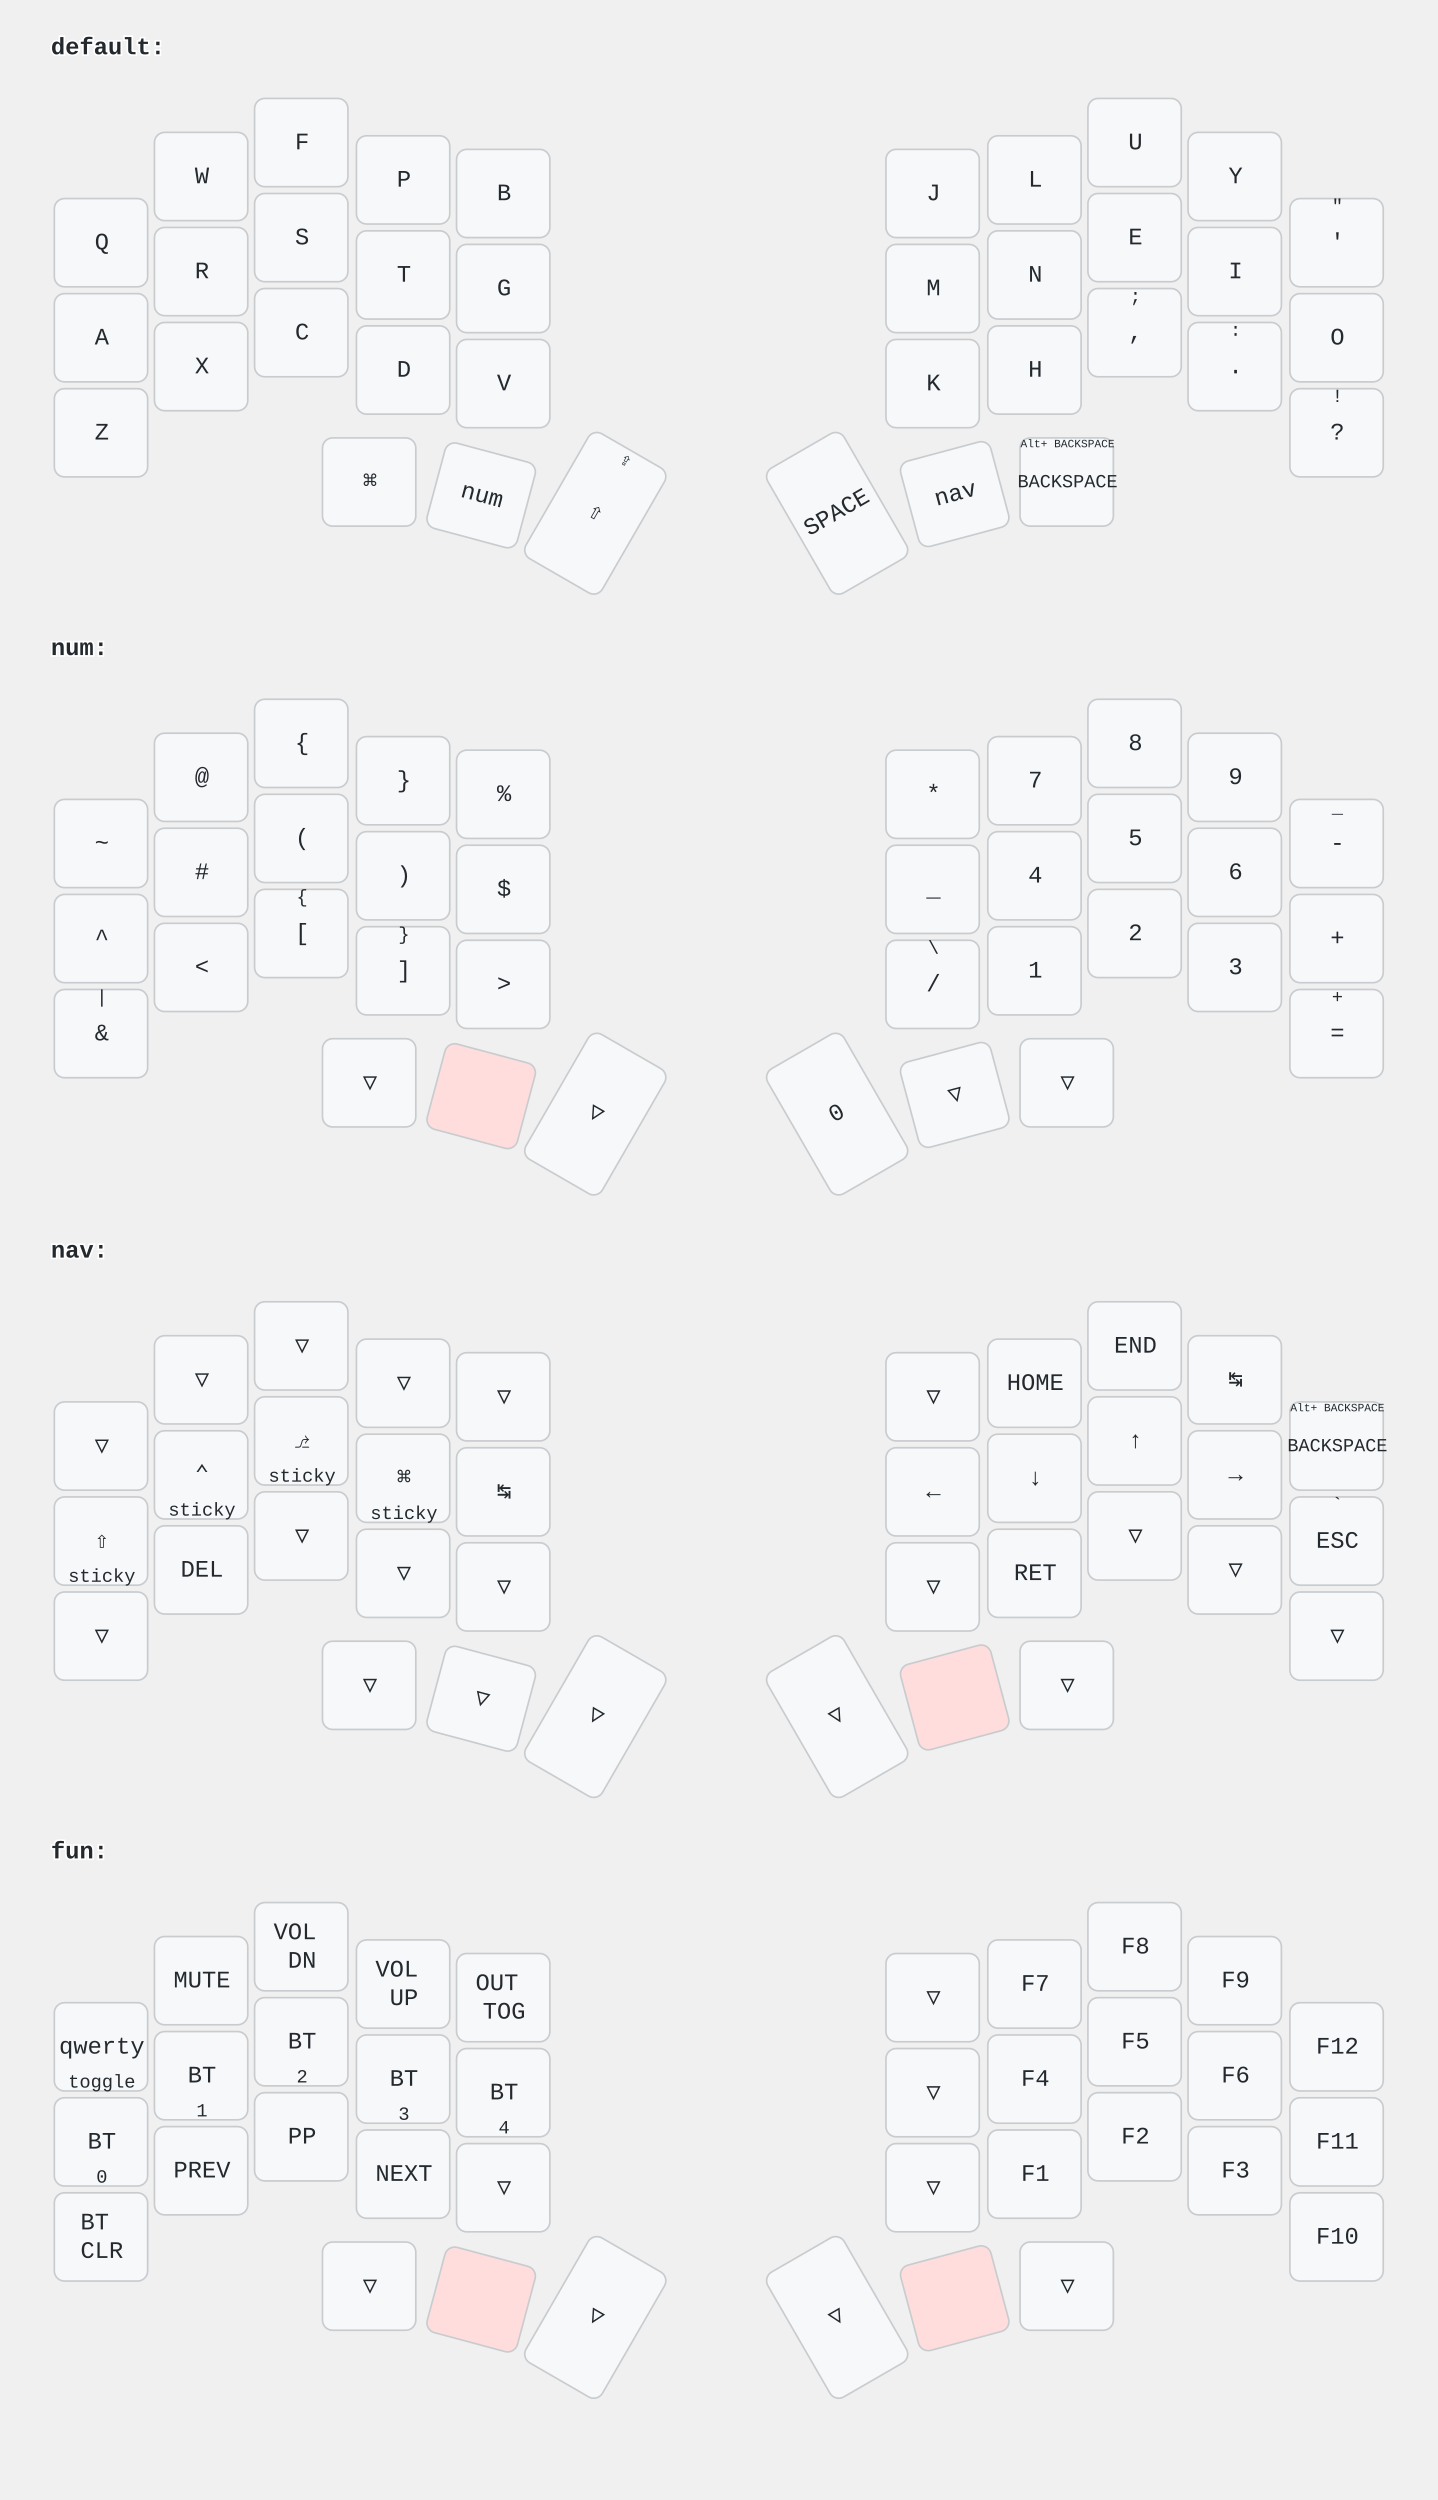
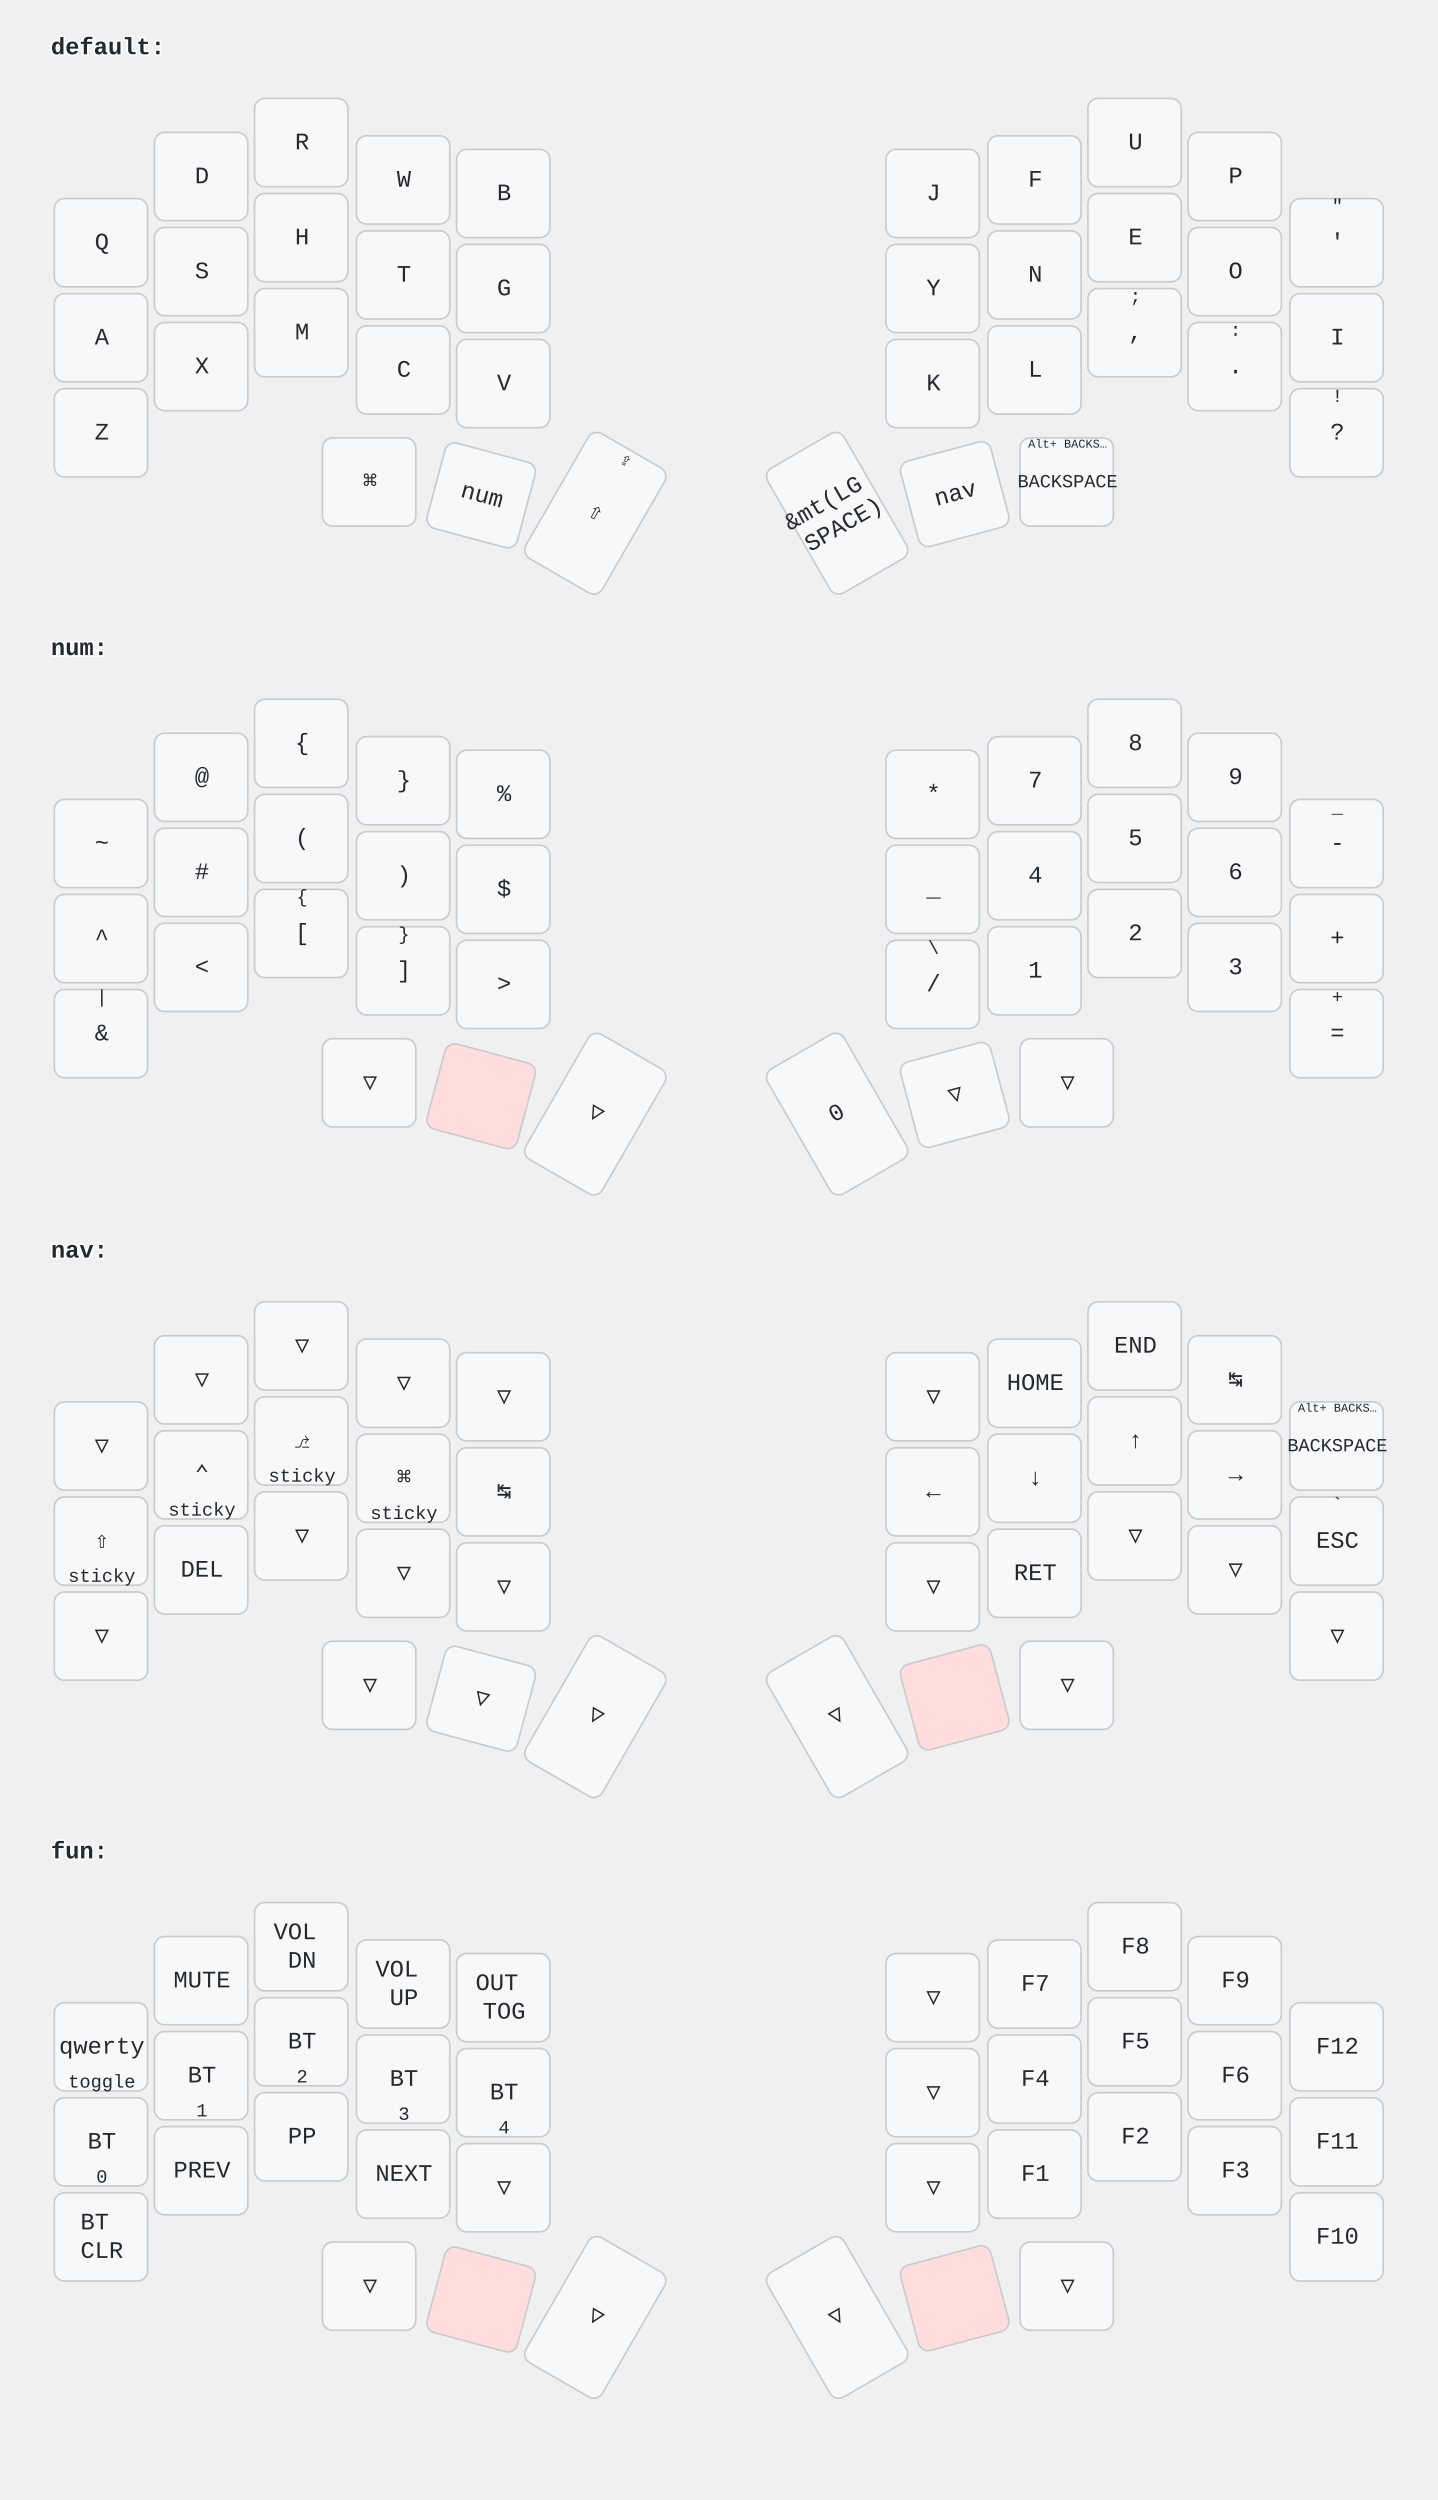
<svg xmlns="http://www.w3.org/2000/svg" width="847" height="1473" viewBox="0 0 847 1473" class="keymap">
  <style>/* font and background color specifications */
svg {
    font-family: SFMono-Regular,Consolas,Liberation Mono,Menlo,monospace;
    font-size: 14px;
    font-kerning: normal;
    text-rendering: optimizeLegibility;
    fill: #24292e;
}

/* default key styling */
rect {
    fill: #f6f8fa;
    stroke: #c9cccf;
    stroke-width: 1;
}

/* color accent for combo boxes */
rect.combo {
    fill: #cdf;
}

/* color accent for held keys */
rect.held, rect.combo.held {
    fill: #fdd;
}

/* color accent for ghost (optional) keys */
rect.ghost, rect.combo.ghost {
    fill: #ddd;
}

text {
    text-anchor: middle;
    dominant-baseline: middle;
}

/* styling for layer labels */
text.label {
    font-weight: bold;
    text-anchor: start;
    stroke: white;
    stroke-width: 2;
    paint-order: stroke;
}

/* styling for combo tap, and key hold/shifted label text */
text.combo, text.hold, text.shifted {
    font-size: 11px;
}

text.hold {
    text-anchor: middle;
    dominant-baseline: auto;
}

text.shifted {
    text-anchor: middle;
    dominant-baseline: hanging;
}

/* styling for hold/shifted label text in combo box */
text.combo.hold, text.combo.shifted {
    font-size: 8px;
}

/* styling for combo dendrons */
path {
    stroke-width: 1;
    stroke: gray;
    fill: none;
}
</style>
  <g transform="translate(30, 0)" class="layer-default">
-     <text x="0" y="28" class="label">default:</text>
+     <text x="0" y="28" class="label" id="default">default:</text>
    <g transform="translate(0, 56)">
      <g transform="translate(30, 87)" class="key keypos-0">
        <rect rx="6" ry="6" x="-28" y="-26" width="55" height="52" class="key" />
        <text x="0" y="0" class="key tap">Q</text>
      </g>
      <g transform="translate(89, 48)" class="key keypos-1">
        <rect rx="6" ry="6" x="-28" y="-26" width="55" height="52" class="key" />
+         <text x="0" y="0" class="key tap">D</text>
+       </g>
+       <g transform="translate(148, 28)" class="key keypos-2">
+         <rect rx="6" ry="6" x="-28" y="-26" width="55" height="52" class="key" />
+         <text x="0" y="0" class="key tap">R</text>
+       </g>
+       <g transform="translate(208, 50)" class="key keypos-3">
+         <rect rx="6" ry="6" x="-28" y="-26" width="55" height="52" class="key" />
        <text x="0" y="0" class="key tap">W</text>
      </g>
-       <g transform="translate(148, 28)" class="key keypos-2">
+       <g transform="translate(267, 58)" class="key keypos-4">
+         <rect rx="6" ry="6" x="-28" y="-26" width="55" height="52" class="key" />
+         <text x="0" y="0" class="key tap">B</text>
+       </g>
+       <g transform="translate(520, 58)" class="key keypos-5">
+         <rect rx="6" ry="6" x="-28" y="-26" width="55" height="52" class="key" />
+         <text x="0" y="0" class="key tap">J</text>
+       </g>
+       <g transform="translate(580, 50)" class="key keypos-6">
        <rect rx="6" ry="6" x="-28" y="-26" width="55" height="52" class="key" />
        <text x="0" y="0" class="key tap">F</text>
      </g>
-       <g transform="translate(208, 50)" class="key keypos-3">
+       <g transform="translate(639, 28)" class="key keypos-7">
+         <rect rx="6" ry="6" x="-28" y="-26" width="55" height="52" class="key" />
+         <text x="0" y="0" class="key tap">U</text>
+       </g>
+       <g transform="translate(698, 48)" class="key keypos-8">
        <rect rx="6" ry="6" x="-28" y="-26" width="55" height="52" class="key" />
        <text x="0" y="0" class="key tap">P</text>
-       </g>
-       <g transform="translate(267, 58)" class="key keypos-4">
-         <rect rx="6" ry="6" x="-28" y="-26" width="55" height="52" class="key" />
-         <text x="0" y="0" class="key tap">B</text>
-       </g>
-       <g transform="translate(520, 58)" class="key keypos-5">
-         <rect rx="6" ry="6" x="-28" y="-26" width="55" height="52" class="key" />
-         <text x="0" y="0" class="key tap">J</text>
-       </g>
-       <g transform="translate(580, 50)" class="key keypos-6">
-         <rect rx="6" ry="6" x="-28" y="-26" width="55" height="52" class="key" />
-         <text x="0" y="0" class="key tap">L</text>
-       </g>
-       <g transform="translate(639, 28)" class="key keypos-7">
-         <rect rx="6" ry="6" x="-28" y="-26" width="55" height="52" class="key" />
-         <text x="0" y="0" class="key tap">U</text>
-       </g>
-       <g transform="translate(698, 48)" class="key keypos-8">
-         <rect rx="6" ry="6" x="-28" y="-26" width="55" height="52" class="key" />
-         <text x="0" y="0" class="key tap">Y</text>
      </g>
      <g transform="translate(758, 87)" class="key keypos-9">
        <rect rx="6" ry="6" x="-28" y="-26" width="55" height="52" class="key" />
        <text x="0" y="0" class="key tap">'</text>
        <text x="0" y="-24" class="key shifted">"</text>
      </g>
      <g transform="translate(30, 143)" class="key keypos-10">
        <rect rx="6" ry="6" x="-28" y="-26" width="55" height="52" class="key" />
        <text x="0" y="0" class="key tap">A</text>
      </g>
      <g transform="translate(89, 104)" class="key keypos-11">
        <rect rx="6" ry="6" x="-28" y="-26" width="55" height="52" class="key" />
-         <text x="0" y="0" class="key tap">R</text>
+         <text x="0" y="0" class="key tap">S</text>
      </g>
      <g transform="translate(148, 84)" class="key keypos-12">
        <rect rx="6" ry="6" x="-28" y="-26" width="55" height="52" class="key" />
-         <text x="0" y="0" class="key tap">S</text>
+         <text x="0" y="0" class="key tap">H</text>
      </g>
      <g transform="translate(208, 106)" class="key keypos-13">
        <rect rx="6" ry="6" x="-28" y="-26" width="55" height="52" class="key" />
        <text x="0" y="0" class="key tap">T</text>
      </g>
      <g transform="translate(267, 114)" class="key keypos-14">
        <rect rx="6" ry="6" x="-28" y="-26" width="55" height="52" class="key" />
        <text x="0" y="0" class="key tap">G</text>
      </g>
      <g transform="translate(520, 114)" class="key keypos-15">
        <rect rx="6" ry="6" x="-28" y="-26" width="55" height="52" class="key" />
+         <text x="0" y="0" class="key tap">Y</text>
+       </g>
+       <g transform="translate(580, 106)" class="key keypos-16">
+         <rect rx="6" ry="6" x="-28" y="-26" width="55" height="52" class="key" />
+         <text x="0" y="0" class="key tap">N</text>
+       </g>
+       <g transform="translate(639, 84)" class="key keypos-17">
+         <rect rx="6" ry="6" x="-28" y="-26" width="55" height="52" class="key" />
+         <text x="0" y="0" class="key tap">E</text>
+       </g>
+       <g transform="translate(698, 104)" class="key keypos-18">
+         <rect rx="6" ry="6" x="-28" y="-26" width="55" height="52" class="key" />
+         <text x="0" y="0" class="key tap">O</text>
+       </g>
+       <g transform="translate(758, 143)" class="key keypos-19">
+         <rect rx="6" ry="6" x="-28" y="-26" width="55" height="52" class="key" />
+         <text x="0" y="0" class="key tap">I</text>
+       </g>
+       <g transform="translate(30, 199)" class="key keypos-20">
+         <rect rx="6" ry="6" x="-28" y="-26" width="55" height="52" class="key" />
+         <text x="0" y="0" class="key tap">Z</text>
+       </g>
+       <g transform="translate(89, 160)" class="key keypos-21">
+         <rect rx="6" ry="6" x="-28" y="-26" width="55" height="52" class="key" />
+         <text x="0" y="0" class="key tap">X</text>
+       </g>
+       <g transform="translate(148, 140)" class="key keypos-22">
+         <rect rx="6" ry="6" x="-28" y="-26" width="55" height="52" class="key" />
        <text x="0" y="0" class="key tap">M</text>
      </g>
-       <g transform="translate(580, 106)" class="key keypos-16">
-         <rect rx="6" ry="6" x="-28" y="-26" width="55" height="52" class="key" />
-         <text x="0" y="0" class="key tap">N</text>
-       </g>
-       <g transform="translate(639, 84)" class="key keypos-17">
-         <rect rx="6" ry="6" x="-28" y="-26" width="55" height="52" class="key" />
-         <text x="0" y="0" class="key tap">E</text>
-       </g>
-       <g transform="translate(698, 104)" class="key keypos-18">
-         <rect rx="6" ry="6" x="-28" y="-26" width="55" height="52" class="key" />
-         <text x="0" y="0" class="key tap">I</text>
-       </g>
-       <g transform="translate(758, 143)" class="key keypos-19">
-         <rect rx="6" ry="6" x="-28" y="-26" width="55" height="52" class="key" />
-         <text x="0" y="0" class="key tap">O</text>
-       </g>
-       <g transform="translate(30, 199)" class="key keypos-20">
-         <rect rx="6" ry="6" x="-28" y="-26" width="55" height="52" class="key" />
-         <text x="0" y="0" class="key tap">Z</text>
-       </g>
-       <g transform="translate(89, 160)" class="key keypos-21">
-         <rect rx="6" ry="6" x="-28" y="-26" width="55" height="52" class="key" />
-         <text x="0" y="0" class="key tap">X</text>
-       </g>
-       <g transform="translate(148, 140)" class="key keypos-22">
+       <g transform="translate(208, 162)" class="key keypos-23">
        <rect rx="6" ry="6" x="-28" y="-26" width="55" height="52" class="key" />
        <text x="0" y="0" class="key tap">C</text>
      </g>
-       <g transform="translate(208, 162)" class="key keypos-23">
-         <rect rx="6" ry="6" x="-28" y="-26" width="55" height="52" class="key" />
-         <text x="0" y="0" class="key tap">D</text>
-       </g>
      <g transform="translate(267, 170)" class="key keypos-24">
        <rect rx="6" ry="6" x="-28" y="-26" width="55" height="52" class="key" />
        <text x="0" y="0" class="key tap">V</text>
      </g>
      <g transform="translate(520, 170)" class="key keypos-25">
        <rect rx="6" ry="6" x="-28" y="-26" width="55" height="52" class="key" />
        <text x="0" y="0" class="key tap">K</text>
      </g>
      <g transform="translate(580, 162)" class="key keypos-26">
        <rect rx="6" ry="6" x="-28" y="-26" width="55" height="52" class="key" />
-         <text x="0" y="0" class="key tap">H</text>
+         <text x="0" y="0" class="key tap">L</text>
      </g>
      <g transform="translate(639, 140)" class="key keypos-27">
        <rect rx="6" ry="6" x="-28" y="-26" width="55" height="52" class="key" />
        <text x="0" y="0" class="key tap">,</text>
        <text x="0" y="-24" class="key shifted">;</text>
      </g>
      <g transform="translate(698, 160)" class="key keypos-28">
        <rect rx="6" ry="6" x="-28" y="-26" width="55" height="52" class="key" />
        <text x="0" y="0" class="key tap">.</text>
        <text x="0" y="-24" class="key shifted">:</text>
      </g>
      <g transform="translate(758, 199)" class="key keypos-29">
        <rect rx="6" ry="6" x="-28" y="-26" width="55" height="52" class="key" />
        <text x="0" y="0" class="key tap">?</text>
        <text x="0" y="-24" class="key shifted">!</text>
      </g>
      <g transform="translate(188, 228)" class="key keypos-30">
        <rect rx="6" ry="6" x="-28" y="-26" width="55" height="52" class="key" />
        <text x="0" y="0" class="key tap">⌘</text>
      </g>
      <g transform="translate(254, 236) rotate(15.0)" class="key keypos-31">
        <rect rx="6" ry="6" x="-28" y="-26" width="55" height="52" class="key" />
-         <text x="0" y="0" class="key tap">num</text>
+         <a href="#num">
+           <text x="0" y="0" class="key tap layer-activator">num</text>
+         </a>
      </g>
      <g transform="translate(321, 246) rotate(30.0)" class="key keypos-32">
        <rect rx="6" ry="6" x="-26" y="-42" width="52" height="85" class="key" />
        <text x="0" y="0" class="key tap">⇧</text>
        <text x="0" y="-40" class="key shifted">⇪</text>
      </g>
      <g transform="translate(463, 246) rotate(-30.0)" class="key keypos-33">
        <rect rx="6" ry="6" x="-26" y="-42" width="52" height="85" class="key" />
-         <text x="0" y="0" class="key tap">SPACE</text>
+         <text x="0" y="0" class="key tap">
+           <tspan x="0" dy="-0.6em">&amp;mt(LG</tspan>
+           <tspan x="0" dy="1.2em">SPACE)</tspan>
+         </text>
      </g>
      <g transform="translate(533, 235) rotate(-15.0)" class="key keypos-34">
        <rect rx="6" ry="6" x="-28" y="-26" width="55" height="52" class="key" />
-         <text x="0" y="0" class="key tap">nav</text>
+         <a href="#nav">
+           <text x="0" y="0" class="key tap layer-activator">nav</text>
+         </a>
      </g>
      <g transform="translate(599, 228)" class="key keypos-35">
        <rect rx="6" ry="6" x="-28" y="-26" width="55" height="52" class="key" />
        <text x="0" y="0" class="key tap">
          <tspan style="font-size: 78%">BACKSPACE</tspan>
        </text>
        <text x="0" y="-24" class="key shifted">
-           <tspan style="font-size: 60%">Alt+ BACKSPACE</tspan>
+           <tspan style="font-size: 64%">Alt+ BACKS…</tspan>
        </text>
      </g>
    </g>
  </g>
  <g transform="translate(30, 354)" class="layer-num">
-     <text x="0" y="28" class="label">num:</text>
+     <text x="0" y="28" class="label" id="num">num:</text>
    <g transform="translate(0, 56)">
      <g transform="translate(30, 87)" class="key keypos-0">
        <rect rx="6" ry="6" x="-28" y="-26" width="55" height="52" class="key" />
        <text x="0" y="0" class="key tap">~</text>
      </g>
      <g transform="translate(89, 48)" class="key keypos-1">
        <rect rx="6" ry="6" x="-28" y="-26" width="55" height="52" class="key" />
        <text x="0" y="0" class="key tap">@</text>
      </g>
      <g transform="translate(148, 28)" class="key keypos-2">
        <rect rx="6" ry="6" x="-28" y="-26" width="55" height="52" class="key" />
        <text x="0" y="0" class="key tap">{</text>
      </g>
      <g transform="translate(208, 50)" class="key keypos-3">
        <rect rx="6" ry="6" x="-28" y="-26" width="55" height="52" class="key" />
        <text x="0" y="0" class="key tap">}</text>
      </g>
      <g transform="translate(267, 58)" class="key keypos-4">
        <rect rx="6" ry="6" x="-28" y="-26" width="55" height="52" class="key" />
        <text x="0" y="0" class="key tap">%</text>
      </g>
      <g transform="translate(520, 58)" class="key keypos-5">
        <rect rx="6" ry="6" x="-28" y="-26" width="55" height="52" class="key" />
        <text x="0" y="0" class="key tap">*</text>
      </g>
      <g transform="translate(580, 50)" class="key keypos-6">
        <rect rx="6" ry="6" x="-28" y="-26" width="55" height="52" class="key" />
        <text x="0" y="0" class="key tap">7</text>
      </g>
      <g transform="translate(639, 28)" class="key keypos-7">
        <rect rx="6" ry="6" x="-28" y="-26" width="55" height="52" class="key" />
        <text x="0" y="0" class="key tap">8</text>
      </g>
      <g transform="translate(698, 48)" class="key keypos-8">
        <rect rx="6" ry="6" x="-28" y="-26" width="55" height="52" class="key" />
        <text x="0" y="0" class="key tap">9</text>
      </g>
      <g transform="translate(758, 87)" class="key keypos-9">
        <rect rx="6" ry="6" x="-28" y="-26" width="55" height="52" class="key" />
        <text x="0" y="0" class="key tap">-</text>
        <text x="0" y="-24" class="key shifted">_</text>
      </g>
      <g transform="translate(30, 143)" class="key keypos-10">
        <rect rx="6" ry="6" x="-28" y="-26" width="55" height="52" class="key" />
        <text x="0" y="0" class="key tap">^</text>
      </g>
      <g transform="translate(89, 104)" class="key keypos-11">
        <rect rx="6" ry="6" x="-28" y="-26" width="55" height="52" class="key" />
        <text x="0" y="0" class="key tap">#</text>
      </g>
      <g transform="translate(148, 84)" class="key keypos-12">
        <rect rx="6" ry="6" x="-28" y="-26" width="55" height="52" class="key" />
        <text x="0" y="0" class="key tap">(</text>
      </g>
      <g transform="translate(208, 106)" class="key keypos-13">
        <rect rx="6" ry="6" x="-28" y="-26" width="55" height="52" class="key" />
        <text x="0" y="0" class="key tap">)</text>
      </g>
      <g transform="translate(267, 114)" class="key keypos-14">
        <rect rx="6" ry="6" x="-28" y="-26" width="55" height="52" class="key" />
        <text x="0" y="0" class="key tap">$</text>
      </g>
      <g transform="translate(520, 114)" class="key keypos-15">
        <rect rx="6" ry="6" x="-28" y="-26" width="55" height="52" class="key" />
        <text x="0" y="0" class="key tap">_</text>
      </g>
      <g transform="translate(580, 106)" class="key keypos-16">
        <rect rx="6" ry="6" x="-28" y="-26" width="55" height="52" class="key" />
        <text x="0" y="0" class="key tap">4</text>
      </g>
      <g transform="translate(639, 84)" class="key keypos-17">
        <rect rx="6" ry="6" x="-28" y="-26" width="55" height="52" class="key" />
        <text x="0" y="0" class="key tap">5</text>
      </g>
      <g transform="translate(698, 104)" class="key keypos-18">
        <rect rx="6" ry="6" x="-28" y="-26" width="55" height="52" class="key" />
        <text x="0" y="0" class="key tap">6</text>
      </g>
      <g transform="translate(758, 143)" class="key keypos-19">
        <rect rx="6" ry="6" x="-28" y="-26" width="55" height="52" class="key" />
        <text x="0" y="0" class="key tap">+</text>
      </g>
      <g transform="translate(30, 199)" class="key keypos-20">
        <rect rx="6" ry="6" x="-28" y="-26" width="55" height="52" class="key" />
        <text x="0" y="0" class="key tap">&amp;</text>
        <text x="0" y="-24" class="key shifted">|</text>
      </g>
      <g transform="translate(89, 160)" class="key keypos-21">
        <rect rx="6" ry="6" x="-28" y="-26" width="55" height="52" class="key" />
        <text x="0" y="0" class="key tap">&lt;</text>
      </g>
      <g transform="translate(148, 140)" class="key keypos-22">
        <rect rx="6" ry="6" x="-28" y="-26" width="55" height="52" class="key" />
        <text x="0" y="0" class="key tap">[</text>
        <text x="0" y="-24" class="key shifted">{</text>
      </g>
      <g transform="translate(208, 162)" class="key keypos-23">
        <rect rx="6" ry="6" x="-28" y="-26" width="55" height="52" class="key" />
        <text x="0" y="0" class="key tap">]</text>
        <text x="0" y="-24" class="key shifted">}</text>
      </g>
      <g transform="translate(267, 170)" class="key keypos-24">
        <rect rx="6" ry="6" x="-28" y="-26" width="55" height="52" class="key" />
        <text x="0" y="0" class="key tap">&gt;</text>
      </g>
      <g transform="translate(520, 170)" class="key keypos-25">
        <rect rx="6" ry="6" x="-28" y="-26" width="55" height="52" class="key" />
        <text x="0" y="0" class="key tap">/</text>
        <text x="0" y="-24" class="key shifted">\</text>
      </g>
      <g transform="translate(580, 162)" class="key keypos-26">
        <rect rx="6" ry="6" x="-28" y="-26" width="55" height="52" class="key" />
        <text x="0" y="0" class="key tap">1</text>
      </g>
      <g transform="translate(639, 140)" class="key keypos-27">
        <rect rx="6" ry="6" x="-28" y="-26" width="55" height="52" class="key" />
        <text x="0" y="0" class="key tap">2</text>
      </g>
      <g transform="translate(698, 160)" class="key keypos-28">
        <rect rx="6" ry="6" x="-28" y="-26" width="55" height="52" class="key" />
        <text x="0" y="0" class="key tap">3</text>
      </g>
      <g transform="translate(758, 199)" class="key keypos-29">
        <rect rx="6" ry="6" x="-28" y="-26" width="55" height="52" class="key" />
        <text x="0" y="0" class="key tap">=</text>
        <text x="0" y="-24" class="key shifted">+</text>
      </g>
      <g transform="translate(188, 228)" class="key trans keypos-30">
        <rect rx="6" ry="6" x="-28" y="-26" width="55" height="52" class="key trans" />
        <text x="0" y="0" class="key trans tap">▽</text>
      </g>
      <g transform="translate(254, 236) rotate(15.0)" class="key held keypos-31">
        <rect rx="6" ry="6" x="-28" y="-26" width="55" height="52" class="key held" />
      </g>
      <g transform="translate(321, 246) rotate(30.0)" class="key trans keypos-32">
        <rect rx="6" ry="6" x="-26" y="-42" width="52" height="85" class="key trans" />
        <text x="0" y="0" class="key trans tap">▽</text>
      </g>
      <g transform="translate(463, 246) rotate(-30.0)" class="key keypos-33">
        <rect rx="6" ry="6" x="-26" y="-42" width="52" height="85" class="key" />
        <text x="0" y="0" class="key tap">0</text>
      </g>
      <g transform="translate(533, 235) rotate(-15.0)" class="key trans keypos-34">
        <rect rx="6" ry="6" x="-28" y="-26" width="55" height="52" class="key trans" />
        <text x="0" y="0" class="key trans tap">▽</text>
      </g>
      <g transform="translate(599, 228)" class="key trans keypos-35">
        <rect rx="6" ry="6" x="-28" y="-26" width="55" height="52" class="key trans" />
        <text x="0" y="0" class="key trans tap">▽</text>
      </g>
    </g>
  </g>
  <g transform="translate(30, 709)" class="layer-nav">
-     <text x="0" y="28" class="label">nav:</text>
+     <text x="0" y="28" class="label" id="nav">nav:</text>
    <g transform="translate(0, 56)">
      <g transform="translate(30, 87)" class="key trans keypos-0">
        <rect rx="6" ry="6" x="-28" y="-26" width="55" height="52" class="key trans" />
        <text x="0" y="0" class="key trans tap">▽</text>
      </g>
      <g transform="translate(89, 48)" class="key trans keypos-1">
        <rect rx="6" ry="6" x="-28" y="-26" width="55" height="52" class="key trans" />
        <text x="0" y="0" class="key trans tap">▽</text>
      </g>
      <g transform="translate(148, 28)" class="key trans keypos-2">
        <rect rx="6" ry="6" x="-28" y="-26" width="55" height="52" class="key trans" />
        <text x="0" y="0" class="key trans tap">▽</text>
      </g>
      <g transform="translate(208, 50)" class="key trans keypos-3">
        <rect rx="6" ry="6" x="-28" y="-26" width="55" height="52" class="key trans" />
        <text x="0" y="0" class="key trans tap">▽</text>
      </g>
      <g transform="translate(267, 58)" class="key trans keypos-4">
        <rect rx="6" ry="6" x="-28" y="-26" width="55" height="52" class="key trans" />
        <text x="0" y="0" class="key trans tap">▽</text>
      </g>
      <g transform="translate(520, 58)" class="key trans keypos-5">
        <rect rx="6" ry="6" x="-28" y="-26" width="55" height="52" class="key trans" />
        <text x="0" y="0" class="key trans tap">▽</text>
      </g>
      <g transform="translate(580, 50)" class="key keypos-6">
        <rect rx="6" ry="6" x="-28" y="-26" width="55" height="52" class="key" />
        <text x="0" y="0" class="key tap">HOME</text>
      </g>
      <g transform="translate(639, 28)" class="key keypos-7">
        <rect rx="6" ry="6" x="-28" y="-26" width="55" height="52" class="key" />
        <text x="0" y="0" class="key tap">END</text>
      </g>
      <g transform="translate(698, 48)" class="key keypos-8">
        <rect rx="6" ry="6" x="-28" y="-26" width="55" height="52" class="key" />
        <text x="0" y="0" class="key tap">↹</text>
      </g>
      <g transform="translate(758, 87)" class="key keypos-9">
        <rect rx="6" ry="6" x="-28" y="-26" width="55" height="52" class="key" />
        <text x="0" y="0" class="key tap">
          <tspan style="font-size: 78%">BACKSPACE</tspan>
        </text>
        <text x="0" y="-24" class="key shifted">
-           <tspan style="font-size: 60%">Alt+ BACKSPACE</tspan>
+           <tspan style="font-size: 64%">Alt+ BACKS…</tspan>
        </text>
      </g>
      <g transform="translate(30, 143)" class="key keypos-10">
        <rect rx="6" ry="6" x="-28" y="-26" width="55" height="52" class="key" />
        <text x="0" y="0" class="key tap">⇧</text>
        <text x="0" y="24" class="key hold">sticky</text>
      </g>
      <g transform="translate(89, 104)" class="key keypos-11">
        <rect rx="6" ry="6" x="-28" y="-26" width="55" height="52" class="key" />
        <text x="0" y="0" class="key tap">⌃</text>
        <text x="0" y="24" class="key hold">sticky</text>
      </g>
      <g transform="translate(148, 84)" class="key keypos-12">
        <rect rx="6" ry="6" x="-28" y="-26" width="55" height="52" class="key" />
        <text x="0" y="0" class="key tap">⎇</text>
        <text x="0" y="24" class="key hold">sticky</text>
      </g>
      <g transform="translate(208, 106)" class="key keypos-13">
        <rect rx="6" ry="6" x="-28" y="-26" width="55" height="52" class="key" />
        <text x="0" y="0" class="key tap">⌘</text>
        <text x="0" y="24" class="key hold">sticky</text>
      </g>
      <g transform="translate(267, 114)" class="key keypos-14">
        <rect rx="6" ry="6" x="-28" y="-26" width="55" height="52" class="key" />
        <text x="0" y="0" class="key tap">↹</text>
      </g>
      <g transform="translate(520, 114)" class="key keypos-15">
        <rect rx="6" ry="6" x="-28" y="-26" width="55" height="52" class="key" />
        <text x="0" y="0" class="key tap">←</text>
      </g>
      <g transform="translate(580, 106)" class="key keypos-16">
        <rect rx="6" ry="6" x="-28" y="-26" width="55" height="52" class="key" />
        <text x="0" y="0" class="key tap">↓</text>
      </g>
      <g transform="translate(639, 84)" class="key keypos-17">
        <rect rx="6" ry="6" x="-28" y="-26" width="55" height="52" class="key" />
        <text x="0" y="0" class="key tap">↑</text>
      </g>
      <g transform="translate(698, 104)" class="key keypos-18">
        <rect rx="6" ry="6" x="-28" y="-26" width="55" height="52" class="key" />
        <text x="0" y="0" class="key tap">→</text>
      </g>
      <g transform="translate(758, 143)" class="key keypos-19">
        <rect rx="6" ry="6" x="-28" y="-26" width="55" height="52" class="key" />
        <text x="0" y="0" class="key tap">ESC</text>
        <text x="0" y="-24" class="key shifted">`</text>
      </g>
      <g transform="translate(30, 199)" class="key trans keypos-20">
        <rect rx="6" ry="6" x="-28" y="-26" width="55" height="52" class="key trans" />
        <text x="0" y="0" class="key trans tap">▽</text>
      </g>
      <g transform="translate(89, 160)" class="key keypos-21">
        <rect rx="6" ry="6" x="-28" y="-26" width="55" height="52" class="key" />
        <text x="0" y="0" class="key tap">DEL</text>
      </g>
      <g transform="translate(148, 140)" class="key trans keypos-22">
        <rect rx="6" ry="6" x="-28" y="-26" width="55" height="52" class="key trans" />
        <text x="0" y="0" class="key trans tap">▽</text>
      </g>
      <g transform="translate(208, 162)" class="key trans keypos-23">
        <rect rx="6" ry="6" x="-28" y="-26" width="55" height="52" class="key trans" />
        <text x="0" y="0" class="key trans tap">▽</text>
      </g>
      <g transform="translate(267, 170)" class="key trans keypos-24">
        <rect rx="6" ry="6" x="-28" y="-26" width="55" height="52" class="key trans" />
        <text x="0" y="0" class="key trans tap">▽</text>
      </g>
      <g transform="translate(520, 170)" class="key trans keypos-25">
        <rect rx="6" ry="6" x="-28" y="-26" width="55" height="52" class="key trans" />
        <text x="0" y="0" class="key trans tap">▽</text>
      </g>
      <g transform="translate(580, 162)" class="key keypos-26">
        <rect rx="6" ry="6" x="-28" y="-26" width="55" height="52" class="key" />
        <text x="0" y="0" class="key tap">RET</text>
      </g>
      <g transform="translate(639, 140)" class="key trans keypos-27">
        <rect rx="6" ry="6" x="-28" y="-26" width="55" height="52" class="key trans" />
        <text x="0" y="0" class="key trans tap">▽</text>
      </g>
      <g transform="translate(698, 160)" class="key trans keypos-28">
        <rect rx="6" ry="6" x="-28" y="-26" width="55" height="52" class="key trans" />
        <text x="0" y="0" class="key trans tap">▽</text>
      </g>
      <g transform="translate(758, 199)" class="key trans keypos-29">
        <rect rx="6" ry="6" x="-28" y="-26" width="55" height="52" class="key trans" />
        <text x="0" y="0" class="key trans tap">▽</text>
      </g>
      <g transform="translate(188, 228)" class="key trans keypos-30">
        <rect rx="6" ry="6" x="-28" y="-26" width="55" height="52" class="key trans" />
        <text x="0" y="0" class="key trans tap">▽</text>
      </g>
      <g transform="translate(254, 236) rotate(15.0)" class="key trans keypos-31">
        <rect rx="6" ry="6" x="-28" y="-26" width="55" height="52" class="key trans" />
        <text x="0" y="0" class="key trans tap">▽</text>
      </g>
      <g transform="translate(321, 246) rotate(30.0)" class="key trans keypos-32">
        <rect rx="6" ry="6" x="-26" y="-42" width="52" height="85" class="key trans" />
        <text x="0" y="0" class="key trans tap">▽</text>
      </g>
      <g transform="translate(463, 246) rotate(-30.0)" class="key trans keypos-33">
        <rect rx="6" ry="6" x="-26" y="-42" width="52" height="85" class="key trans" />
        <text x="0" y="0" class="key trans tap">▽</text>
      </g>
      <g transform="translate(533, 235) rotate(-15.0)" class="key held keypos-34">
        <rect rx="6" ry="6" x="-28" y="-26" width="55" height="52" class="key held" />
      </g>
      <g transform="translate(599, 228)" class="key trans keypos-35">
        <rect rx="6" ry="6" x="-28" y="-26" width="55" height="52" class="key trans" />
        <text x="0" y="0" class="key trans tap">▽</text>
      </g>
    </g>
  </g>
  <g transform="translate(30, 1063)" class="layer-fun">
-     <text x="0" y="28" class="label">fun:</text>
+     <text x="0" y="28" class="label" id="fun">fun:</text>
    <g transform="translate(0, 56)">
      <g transform="translate(30, 87)" class="key keypos-0">
        <rect rx="6" ry="6" x="-28" y="-26" width="55" height="52" class="key" />
        <text x="0" y="0" class="key tap">qwerty</text>
        <text x="0" y="24" class="key hold">toggle</text>
      </g>
      <g transform="translate(89, 48)" class="key keypos-1">
        <rect rx="6" ry="6" x="-28" y="-26" width="55" height="52" class="key" />
        <text x="0" y="0" class="key tap">MUTE</text>
      </g>
      <g transform="translate(148, 28)" class="key keypos-2">
        <rect rx="6" ry="6" x="-28" y="-26" width="55" height="52" class="key" />
        <text x="0" y="0" class="key tap">
          <tspan x="0" dy="-0.6em">VOL</tspan>
          <tspan x="0" dy="1.2em">DN</tspan>
        </text>
      </g>
      <g transform="translate(208, 50)" class="key keypos-3">
        <rect rx="6" ry="6" x="-28" y="-26" width="55" height="52" class="key" />
        <text x="0" y="0" class="key tap">
          <tspan x="0" dy="-0.6em">VOL</tspan>
          <tspan x="0" dy="1.2em">UP</tspan>
        </text>
      </g>
      <g transform="translate(267, 58)" class="key keypos-4">
        <rect rx="6" ry="6" x="-28" y="-26" width="55" height="52" class="key" />
        <text x="0" y="0" class="key tap">
          <tspan x="0" dy="-0.6em">OUT</tspan>
          <tspan x="0" dy="1.2em">TOG</tspan>
        </text>
      </g>
      <g transform="translate(520, 58)" class="key trans keypos-5">
        <rect rx="6" ry="6" x="-28" y="-26" width="55" height="52" class="key trans" />
        <text x="0" y="0" class="key trans tap">▽</text>
      </g>
      <g transform="translate(580, 50)" class="key keypos-6">
        <rect rx="6" ry="6" x="-28" y="-26" width="55" height="52" class="key" />
        <text x="0" y="0" class="key tap">F7</text>
      </g>
      <g transform="translate(639, 28)" class="key keypos-7">
        <rect rx="6" ry="6" x="-28" y="-26" width="55" height="52" class="key" />
        <text x="0" y="0" class="key tap">F8</text>
      </g>
      <g transform="translate(698, 48)" class="key keypos-8">
        <rect rx="6" ry="6" x="-28" y="-26" width="55" height="52" class="key" />
        <text x="0" y="0" class="key tap">F9</text>
      </g>
      <g transform="translate(758, 87)" class="key keypos-9">
        <rect rx="6" ry="6" x="-28" y="-26" width="55" height="52" class="key" />
        <text x="0" y="0" class="key tap">F12</text>
      </g>
      <g transform="translate(30, 143)" class="key keypos-10">
        <rect rx="6" ry="6" x="-28" y="-26" width="55" height="52" class="key" />
        <text x="0" y="0" class="key tap">BT</text>
        <text x="0" y="24" class="key hold">0</text>
      </g>
      <g transform="translate(89, 104)" class="key keypos-11">
        <rect rx="6" ry="6" x="-28" y="-26" width="55" height="52" class="key" />
        <text x="0" y="0" class="key tap">BT</text>
        <text x="0" y="24" class="key hold">1</text>
      </g>
      <g transform="translate(148, 84)" class="key keypos-12">
        <rect rx="6" ry="6" x="-28" y="-26" width="55" height="52" class="key" />
        <text x="0" y="0" class="key tap">BT</text>
        <text x="0" y="24" class="key hold">2</text>
      </g>
      <g transform="translate(208, 106)" class="key keypos-13">
        <rect rx="6" ry="6" x="-28" y="-26" width="55" height="52" class="key" />
        <text x="0" y="0" class="key tap">BT</text>
        <text x="0" y="24" class="key hold">3</text>
      </g>
      <g transform="translate(267, 114)" class="key keypos-14">
        <rect rx="6" ry="6" x="-28" y="-26" width="55" height="52" class="key" />
        <text x="0" y="0" class="key tap">BT</text>
        <text x="0" y="24" class="key hold">4</text>
      </g>
      <g transform="translate(520, 114)" class="key trans keypos-15">
        <rect rx="6" ry="6" x="-28" y="-26" width="55" height="52" class="key trans" />
        <text x="0" y="0" class="key trans tap">▽</text>
      </g>
      <g transform="translate(580, 106)" class="key keypos-16">
        <rect rx="6" ry="6" x="-28" y="-26" width="55" height="52" class="key" />
        <text x="0" y="0" class="key tap">F4</text>
      </g>
      <g transform="translate(639, 84)" class="key keypos-17">
        <rect rx="6" ry="6" x="-28" y="-26" width="55" height="52" class="key" />
        <text x="0" y="0" class="key tap">F5</text>
      </g>
      <g transform="translate(698, 104)" class="key keypos-18">
        <rect rx="6" ry="6" x="-28" y="-26" width="55" height="52" class="key" />
        <text x="0" y="0" class="key tap">F6</text>
      </g>
      <g transform="translate(758, 143)" class="key keypos-19">
        <rect rx="6" ry="6" x="-28" y="-26" width="55" height="52" class="key" />
        <text x="0" y="0" class="key tap">F11</text>
      </g>
      <g transform="translate(30, 199)" class="key keypos-20">
        <rect rx="6" ry="6" x="-28" y="-26" width="55" height="52" class="key" />
        <text x="0" y="0" class="key tap">
          <tspan x="0" dy="-0.6em">BT</tspan>
          <tspan x="0" dy="1.2em">CLR</tspan>
        </text>
      </g>
      <g transform="translate(89, 160)" class="key keypos-21">
        <rect rx="6" ry="6" x="-28" y="-26" width="55" height="52" class="key" />
        <text x="0" y="0" class="key tap">PREV</text>
      </g>
      <g transform="translate(148, 140)" class="key keypos-22">
        <rect rx="6" ry="6" x="-28" y="-26" width="55" height="52" class="key" />
        <text x="0" y="0" class="key tap">PP</text>
      </g>
      <g transform="translate(208, 162)" class="key keypos-23">
        <rect rx="6" ry="6" x="-28" y="-26" width="55" height="52" class="key" />
        <text x="0" y="0" class="key tap">NEXT</text>
      </g>
      <g transform="translate(267, 170)" class="key trans keypos-24">
        <rect rx="6" ry="6" x="-28" y="-26" width="55" height="52" class="key trans" />
        <text x="0" y="0" class="key trans tap">▽</text>
      </g>
      <g transform="translate(520, 170)" class="key trans keypos-25">
        <rect rx="6" ry="6" x="-28" y="-26" width="55" height="52" class="key trans" />
        <text x="0" y="0" class="key trans tap">▽</text>
      </g>
      <g transform="translate(580, 162)" class="key keypos-26">
        <rect rx="6" ry="6" x="-28" y="-26" width="55" height="52" class="key" />
        <text x="0" y="0" class="key tap">F1</text>
      </g>
      <g transform="translate(639, 140)" class="key keypos-27">
        <rect rx="6" ry="6" x="-28" y="-26" width="55" height="52" class="key" />
        <text x="0" y="0" class="key tap">F2</text>
      </g>
      <g transform="translate(698, 160)" class="key keypos-28">
        <rect rx="6" ry="6" x="-28" y="-26" width="55" height="52" class="key" />
        <text x="0" y="0" class="key tap">F3</text>
      </g>
      <g transform="translate(758, 199)" class="key keypos-29">
        <rect rx="6" ry="6" x="-28" y="-26" width="55" height="52" class="key" />
        <text x="0" y="0" class="key tap">F10</text>
      </g>
      <g transform="translate(188, 228)" class="key trans keypos-30">
        <rect rx="6" ry="6" x="-28" y="-26" width="55" height="52" class="key trans" />
        <text x="0" y="0" class="key trans tap">▽</text>
      </g>
      <g transform="translate(254, 236) rotate(15.0)" class="key held keypos-31">
        <rect rx="6" ry="6" x="-28" y="-26" width="55" height="52" class="key held" />
      </g>
      <g transform="translate(321, 246) rotate(30.0)" class="key trans keypos-32">
        <rect rx="6" ry="6" x="-26" y="-42" width="52" height="85" class="key trans" />
        <text x="0" y="0" class="key trans tap">▽</text>
      </g>
      <g transform="translate(463, 246) rotate(-30.0)" class="key trans keypos-33">
        <rect rx="6" ry="6" x="-26" y="-42" width="52" height="85" class="key trans" />
        <text x="0" y="0" class="key trans tap">▽</text>
      </g>
      <g transform="translate(533, 235) rotate(-15.0)" class="key held keypos-34">
        <rect rx="6" ry="6" x="-28" y="-26" width="55" height="52" class="key held" />
      </g>
      <g transform="translate(599, 228)" class="key trans keypos-35">
        <rect rx="6" ry="6" x="-28" y="-26" width="55" height="52" class="key trans" />
        <text x="0" y="0" class="key trans tap">▽</text>
      </g>
    </g>
  </g>
</svg>
